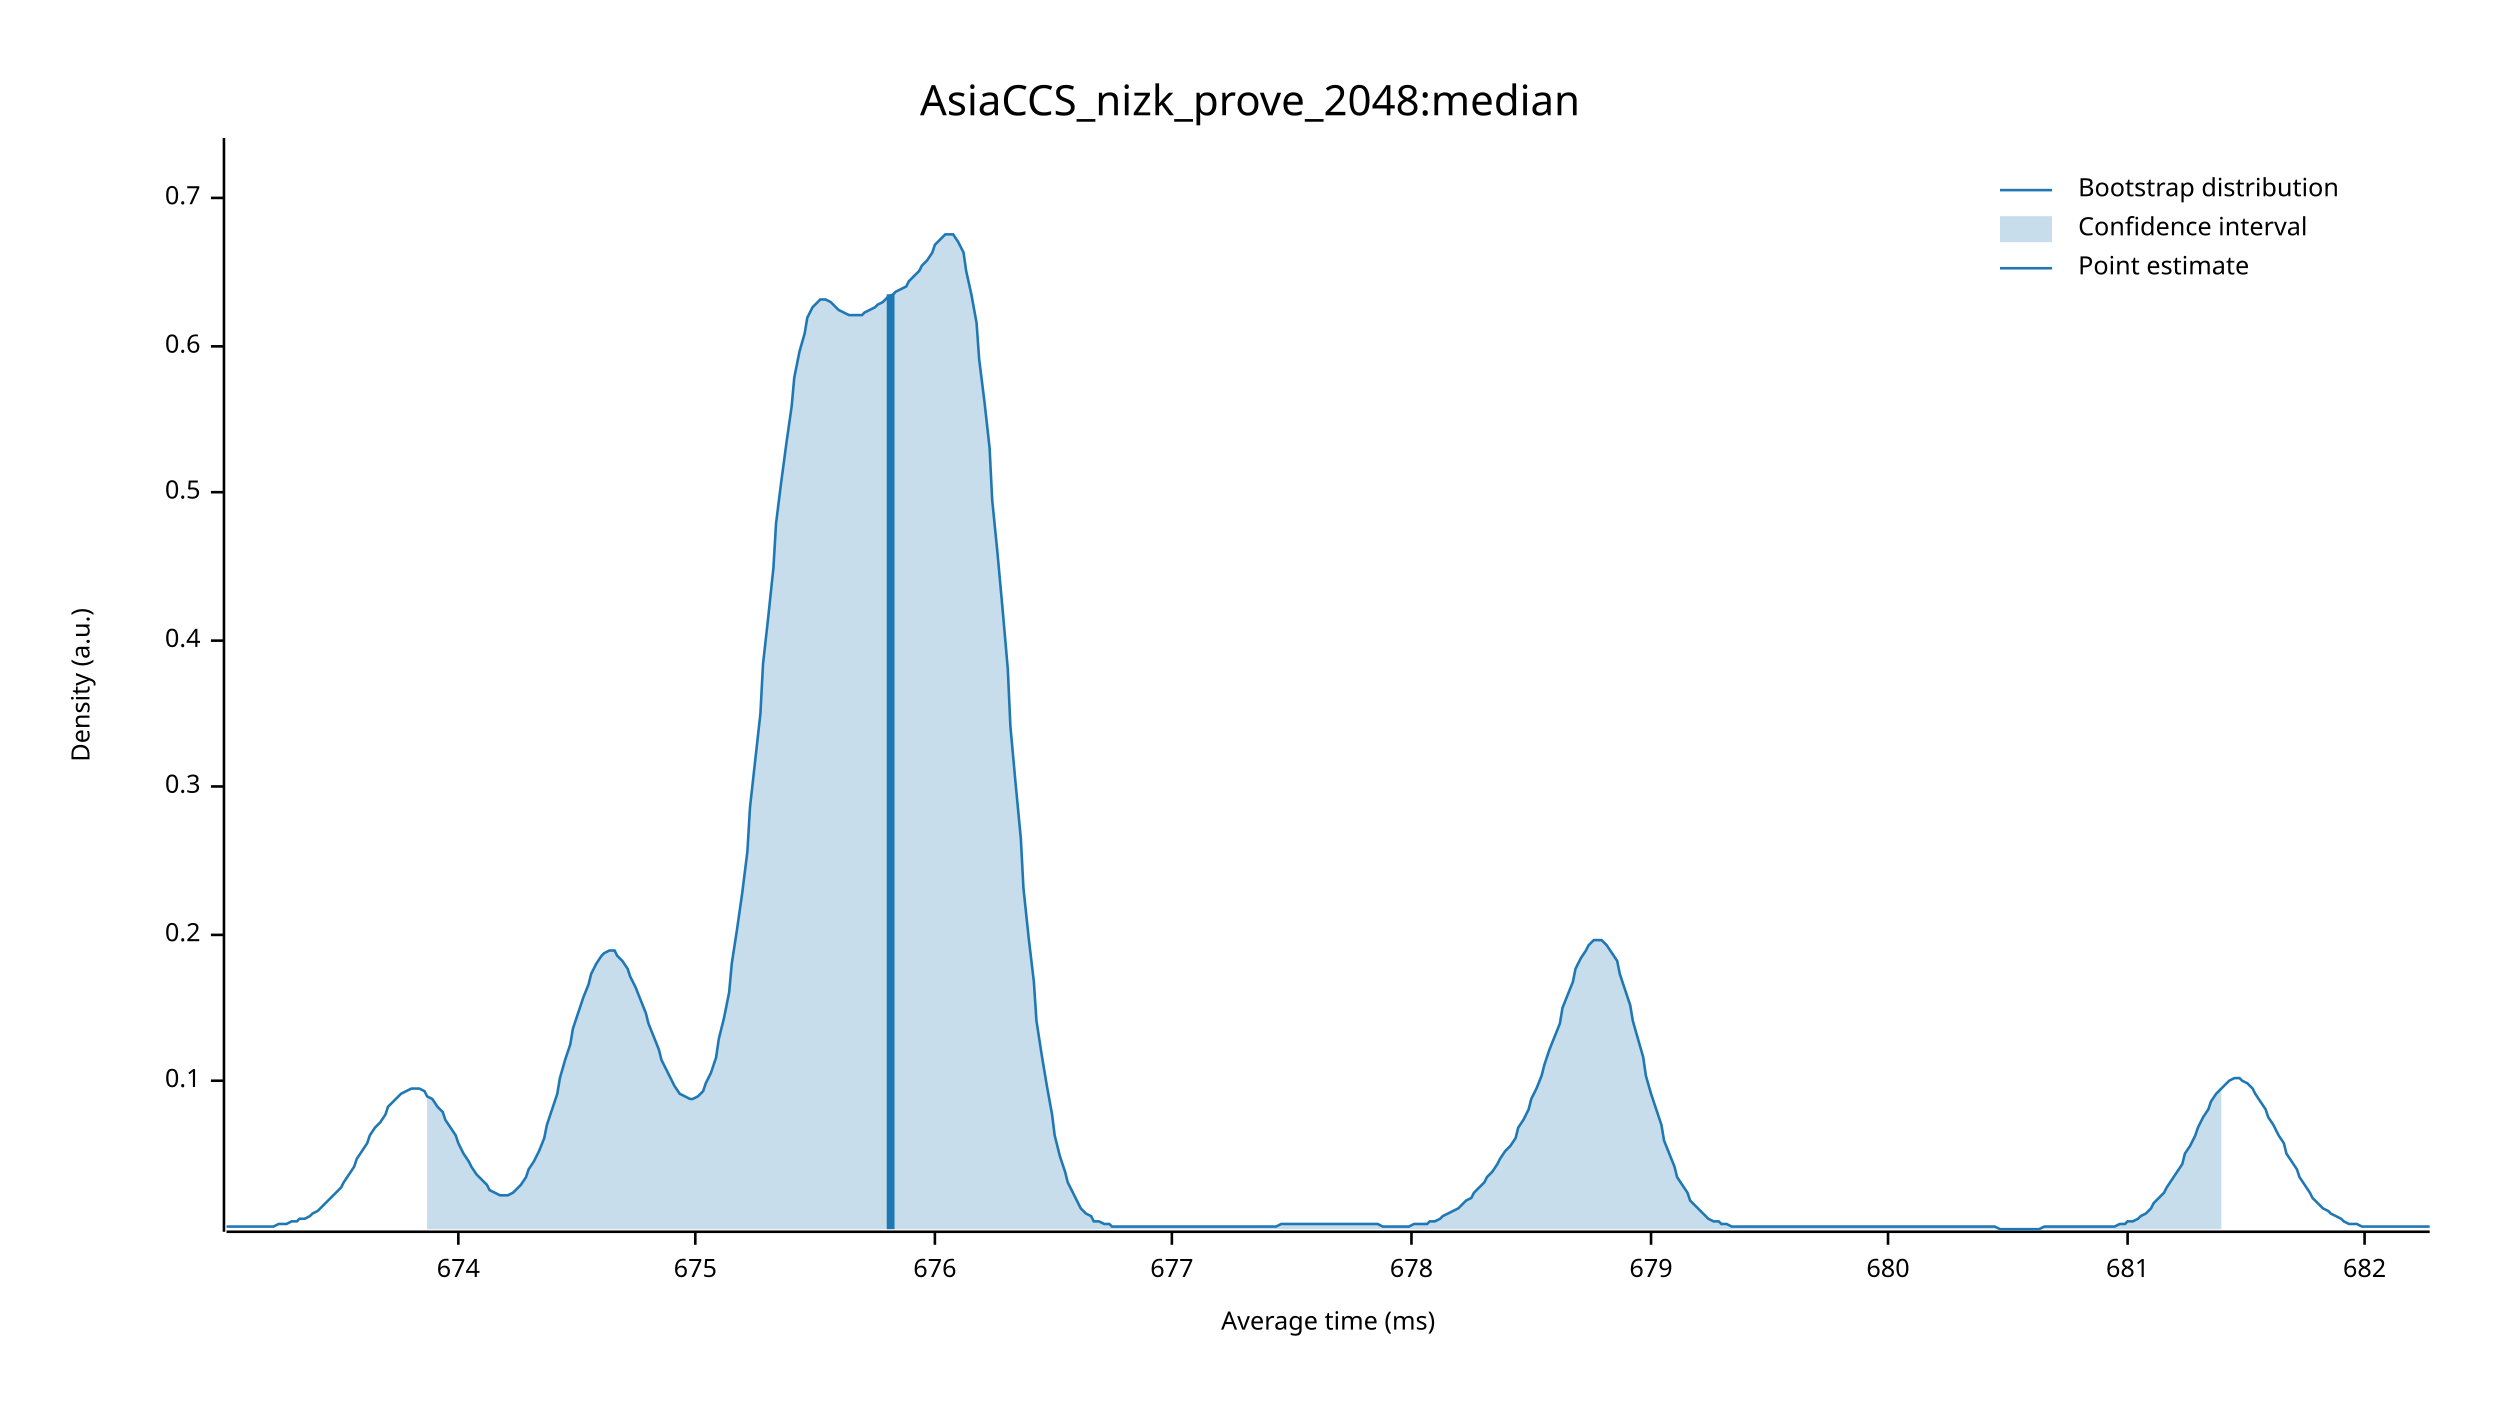
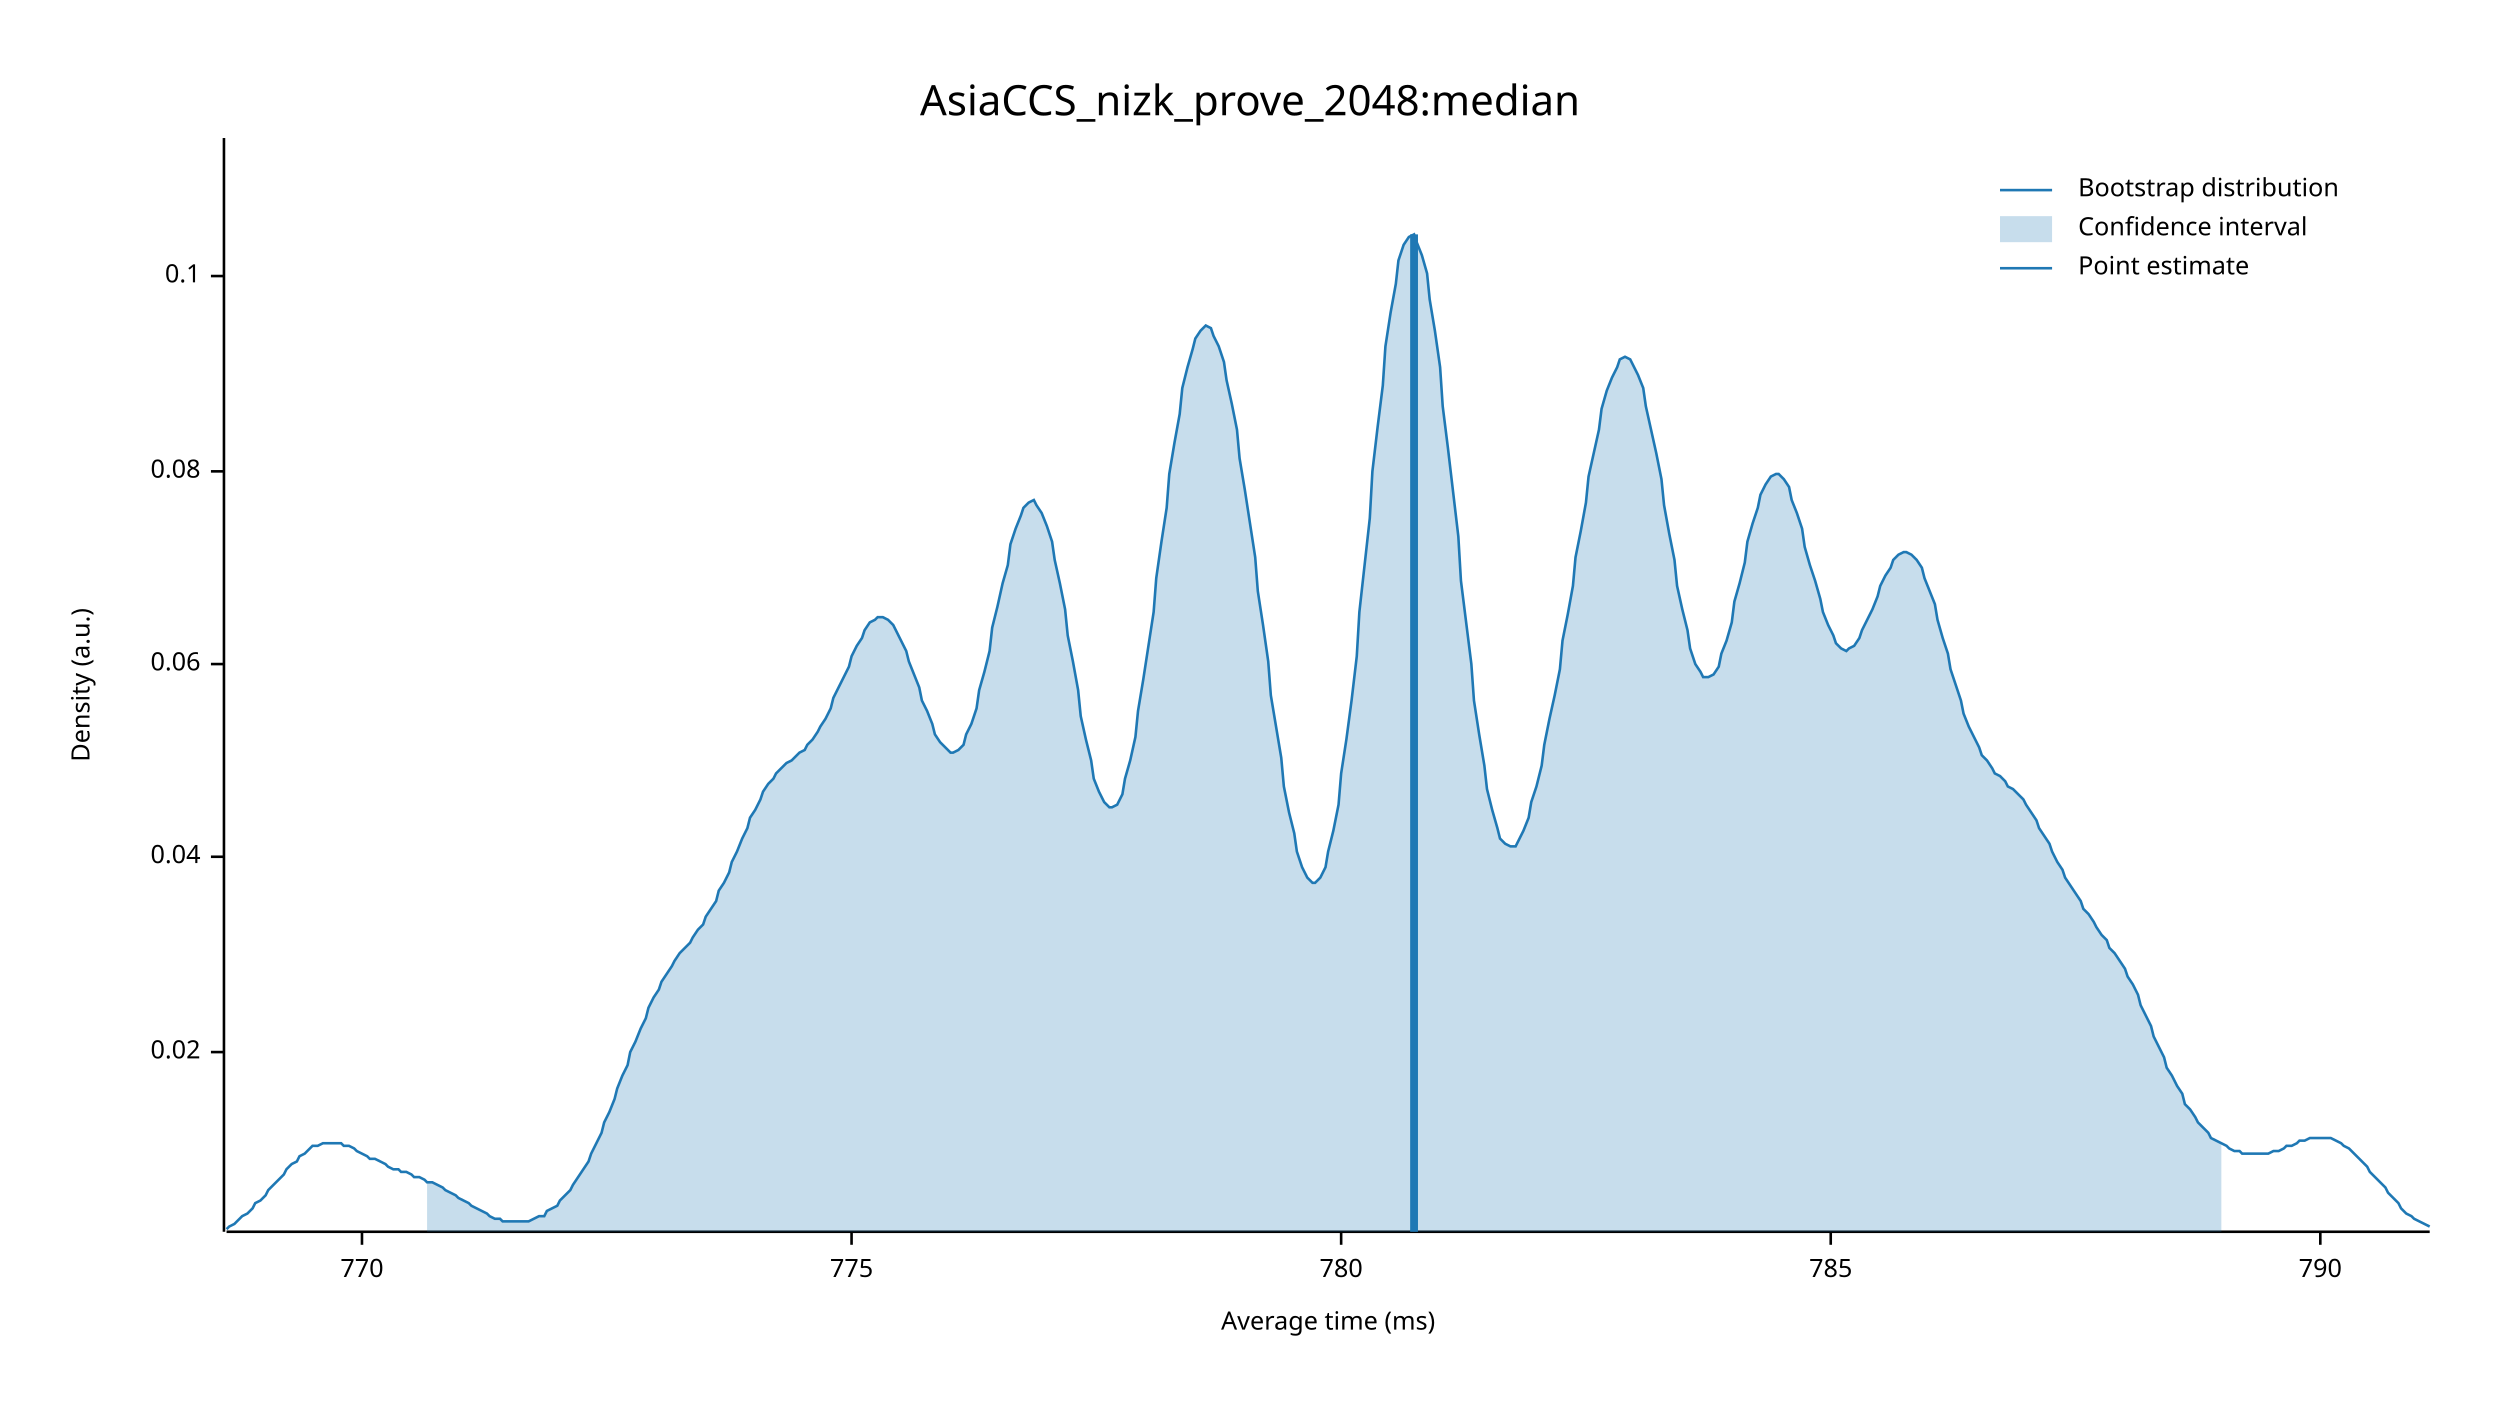
<svg xmlns="http://www.w3.org/2000/svg" width="960" height="540" viewBox="0 0 960 540">
  <text x="480" y="32" dy="0.76em" text-anchor="middle" font-family="sans-serif" font-size="16.129" opacity="1" fill="#000000">
AsiaCCS_nizk_prove_2048:median
</text>
  <text x="27" y="263" dy="0.76em" text-anchor="middle" font-family="sans-serif" font-size="9.677" opacity="1" fill="#000000" transform="rotate(270, 27, 263)">
Density (a.u.)
</text>
  <text x="510" y="513" dy="-0.5ex" text-anchor="middle" font-family="sans-serif" font-size="9.677" opacity="1" fill="#000000">
Average time (ms)
</text>
  <polyline fill="none" opacity="1" stroke="#000000" stroke-width="1" points="86,53 86,473 " />
-   <text x="77" y="415" dy="0.5ex" text-anchor="end" font-family="sans-serif" font-size="9.677" opacity="1" fill="#000000">
+   <text x="77" y="404" dy="0.5ex" text-anchor="end" font-family="sans-serif" font-size="9.677" opacity="1" fill="#000000">
+ 0.02
+ </text>
+   <polyline fill="none" opacity="1" stroke="#000000" stroke-width="1" points="81,404 86,404 " />
+   <text x="77" y="329" dy="0.5ex" text-anchor="end" font-family="sans-serif" font-size="9.677" opacity="1" fill="#000000">
+ 0.04
+ </text>
+   <polyline fill="none" opacity="1" stroke="#000000" stroke-width="1" points="81,329 86,329 " />
+   <text x="77" y="255" dy="0.5ex" text-anchor="end" font-family="sans-serif" font-size="9.677" opacity="1" fill="#000000">
+ 0.06
+ </text>
+   <polyline fill="none" opacity="1" stroke="#000000" stroke-width="1" points="81,255 86,255 " />
+   <text x="77" y="181" dy="0.5ex" text-anchor="end" font-family="sans-serif" font-size="9.677" opacity="1" fill="#000000">
+ 0.08
+ </text>
+   <polyline fill="none" opacity="1" stroke="#000000" stroke-width="1" points="81,181 86,181 " />
+   <text x="77" y="106" dy="0.5ex" text-anchor="end" font-family="sans-serif" font-size="9.677" opacity="1" fill="#000000">
0.1
</text>
-   <polyline fill="none" opacity="1" stroke="#000000" stroke-width="1" points="81,415 86,415 " />
-   <text x="77" y="359" dy="0.5ex" text-anchor="end" font-family="sans-serif" font-size="9.677" opacity="1" fill="#000000">
- 0.2
+   <polyline fill="none" opacity="1" stroke="#000000" stroke-width="1" points="81,106 86,106 " />
+   <polyline fill="none" opacity="1" stroke="#000000" stroke-width="1" points="87,473 933,473 " />
+   <text x="139" y="483" dy="0.76em" text-anchor="middle" font-family="sans-serif" font-size="9.677" opacity="1" fill="#000000">
+ 770
</text>
-   <polyline fill="none" opacity="1" stroke="#000000" stroke-width="1" points="81,359 86,359 " />
-   <text x="77" y="302" dy="0.5ex" text-anchor="end" font-family="sans-serif" font-size="9.677" opacity="1" fill="#000000">
- 0.3
+   <polyline fill="none" opacity="1" stroke="#000000" stroke-width="1" points="139,473 139,478 " />
+   <text x="327" y="483" dy="0.76em" text-anchor="middle" font-family="sans-serif" font-size="9.677" opacity="1" fill="#000000">
+ 775
</text>
-   <polyline fill="none" opacity="1" stroke="#000000" stroke-width="1" points="81,302 86,302 " />
-   <text x="77" y="246" dy="0.5ex" text-anchor="end" font-family="sans-serif" font-size="9.677" opacity="1" fill="#000000">
- 0.4
+   <polyline fill="none" opacity="1" stroke="#000000" stroke-width="1" points="327,473 327,478 " />
+   <text x="515" y="483" dy="0.76em" text-anchor="middle" font-family="sans-serif" font-size="9.677" opacity="1" fill="#000000">
+ 780
</text>
-   <polyline fill="none" opacity="1" stroke="#000000" stroke-width="1" points="81,246 86,246 " />
-   <text x="77" y="189" dy="0.5ex" text-anchor="end" font-family="sans-serif" font-size="9.677" opacity="1" fill="#000000">
- 0.5
+   <polyline fill="none" opacity="1" stroke="#000000" stroke-width="1" points="515,473 515,478 " />
+   <text x="703" y="483" dy="0.76em" text-anchor="middle" font-family="sans-serif" font-size="9.677" opacity="1" fill="#000000">
+ 785
</text>
-   <polyline fill="none" opacity="1" stroke="#000000" stroke-width="1" points="81,189 86,189 " />
-   <text x="77" y="133" dy="0.5ex" text-anchor="end" font-family="sans-serif" font-size="9.677" opacity="1" fill="#000000">
- 0.6
+   <polyline fill="none" opacity="1" stroke="#000000" stroke-width="1" points="703,473 703,478 " />
+   <text x="891" y="483" dy="0.76em" text-anchor="middle" font-family="sans-serif" font-size="9.677" opacity="1" fill="#000000">
+ 790
</text>
-   <polyline fill="none" opacity="1" stroke="#000000" stroke-width="1" points="81,133 86,133 " />
-   <text x="77" y="76" dy="0.5ex" text-anchor="end" font-family="sans-serif" font-size="9.677" opacity="1" fill="#000000">
- 0.7
- </text>
-   <polyline fill="none" opacity="1" stroke="#000000" stroke-width="1" points="81,76 86,76 " />
-   <polyline fill="none" opacity="1" stroke="#000000" stroke-width="1" points="87,473 933,473 " />
-   <text x="176" y="483" dy="0.76em" text-anchor="middle" font-family="sans-serif" font-size="9.677" opacity="1" fill="#000000">
- 674
- </text>
-   <polyline fill="none" opacity="1" stroke="#000000" stroke-width="1" points="176,473 176,478 " />
-   <text x="267" y="483" dy="0.76em" text-anchor="middle" font-family="sans-serif" font-size="9.677" opacity="1" fill="#000000">
- 675
- </text>
-   <polyline fill="none" opacity="1" stroke="#000000" stroke-width="1" points="267,473 267,478 " />
-   <text x="359" y="483" dy="0.76em" text-anchor="middle" font-family="sans-serif" font-size="9.677" opacity="1" fill="#000000">
- 676
- </text>
-   <polyline fill="none" opacity="1" stroke="#000000" stroke-width="1" points="359,473 359,478 " />
-   <text x="450" y="483" dy="0.76em" text-anchor="middle" font-family="sans-serif" font-size="9.677" opacity="1" fill="#000000">
- 677
- </text>
-   <polyline fill="none" opacity="1" stroke="#000000" stroke-width="1" points="450,473 450,478 " />
-   <text x="542" y="483" dy="0.76em" text-anchor="middle" font-family="sans-serif" font-size="9.677" opacity="1" fill="#000000">
- 678
- </text>
-   <polyline fill="none" opacity="1" stroke="#000000" stroke-width="1" points="542,473 542,478 " />
-   <text x="634" y="483" dy="0.76em" text-anchor="middle" font-family="sans-serif" font-size="9.677" opacity="1" fill="#000000">
- 679
- </text>
-   <polyline fill="none" opacity="1" stroke="#000000" stroke-width="1" points="634,473 634,478 " />
-   <text x="725" y="483" dy="0.76em" text-anchor="middle" font-family="sans-serif" font-size="9.677" opacity="1" fill="#000000">
- 680
- </text>
-   <polyline fill="none" opacity="1" stroke="#000000" stroke-width="1" points="725,473 725,478 " />
-   <text x="817" y="483" dy="0.76em" text-anchor="middle" font-family="sans-serif" font-size="9.677" opacity="1" fill="#000000">
- 681
- </text>
-   <polyline fill="none" opacity="1" stroke="#000000" stroke-width="1" points="817,473 817,478 " />
-   <text x="908" y="483" dy="0.76em" text-anchor="middle" font-family="sans-serif" font-size="9.677" opacity="1" fill="#000000">
- 682
- </text>
-   <polyline fill="none" opacity="1" stroke="#000000" stroke-width="1" points="908,473 908,478 " />
-   <polyline fill="none" opacity="1" stroke="#1F78B4" stroke-width="1" points="87,471 88,471 90,471 92,471 93,471 95,471 97,471 98,471 100,471 102,471 103,471 105,471 107,470 109,470 110,470 112,469 114,469 115,468 117,468 119,467 120,466 122,465 124,463 125,462 127,460 129,458 131,456 132,454 134,451 136,448 137,445 139,442 141,439 142,436 144,433 146,431 148,428 149,425 151,423 153,421 154,420 156,419 158,418 159,418 161,418 163,419 164,421 166,422 168,425 170,427 171,430 173,433 175,436 176,439 178,443 180,446 181,448 183,451 185,453 187,455 188,457 190,458 192,459 193,459 195,459 197,458 198,457 200,455 202,452 203,449 205,446 207,442 209,437 210,432 212,426 214,420 215,414 217,407 219,401 220,395 222,389 224,383 226,378 227,374 229,370 231,367 232,366 234,365 236,365 237,367 239,369 241,372 242,375 244,379 246,384 248,389 249,393 251,398 253,403 254,407 256,411 258,415 259,417 261,420 263,421 265,422 266,422 268,421 270,419 271,416 273,412 275,406 276,399 278,391 280,381 281,370 283,357 285,343 287,327 288,310 290,292 292,274 293,255 295,237 297,218 298,201 300,185 302,170 304,156 305,145 307,135 309,128 310,122 312,118 314,116 315,115 317,115 319,116 320,117 322,119 324,120 326,121 327,121 329,121 331,121 332,120 334,119 336,118 337,117 339,116 341,114 343,113 344,112 346,111 348,110 349,108 351,106 353,104 354,102 356,100 358,97 359,94 361,92 363,90 365,90 366,90 368,93 370,97 371,104 373,113 375,124 376,138 378,154 380,172 381,192 383,212 385,234 387,257 388,279 390,301 392,322 393,341 395,360 397,377 398,392 400,405 402,417 404,428 405,436 407,444 409,450 410,454 412,458 414,462 415,464 417,466 419,467 420,469 422,469 424,470 426,470 427,471 429,471 431,471 432,471 434,471 436,471 437,471 439,471 441,471 443,471 444,471 446,471 448,471 449,471 451,471 453,471 454,471 456,471 458,471 459,471 461,471 463,471 465,471 466,471 468,471 470,471 471,471 473,471 475,471 476,471 478,471 480,471 482,471 483,471 485,471 487,471 488,471 490,471 492,470 493,470 495,470 497,470 498,470 500,470 502,470 504,470 505,470 507,470 509,470 510,470 512,470 514,470 515,470 517,470 519,470 521,470 522,470 524,470 526,470 527,470 529,470 531,471 532,471 534,471 536,471 537,471 539,471 541,471 543,470 544,470 546,470 548,470 549,469 551,469 553,468 554,467 556,466 558,465 560,464 561,463 563,461 565,460 566,458 568,456 570,454 571,452 573,450 575,447 576,445 578,442 580,440 582,437 583,433 585,430 587,426 588,422 590,418 592,413 593,409 595,403 597,398 599,393 600,387 602,382 604,377 605,372 607,368 609,365 610,363 612,361 614,361 615,361 617,363 619,366 621,369 622,374 624,380 626,386 627,392 629,399 631,406 632,413 634,420 636,426 638,432 639,438 641,443 643,448 644,452 646,455 648,458 649,461 651,463 653,465 654,466 656,468 658,469 660,469 661,470 663,470 665,471 666,471 668,471 670,471 671,471 673,471 675,471 676,471 678,471 680,471 682,471 683,471 685,471 687,471 688,471 690,471 692,471 693,471 695,471 697,471 699,471 700,471 702,471 704,471 705,471 707,471 709,471 710,471 712,471 714,471 715,471 717,471 719,471 721,471 722,471 724,471 726,471 727,471 729,471 731,471 732,471 734,471 736,471 738,471 739,471 741,471 743,471 744,471 746,471 748,471 749,471 751,471 753,471 754,471 756,471 758,471 760,471 761,471 763,471 765,471 766,471 768,472 770,472 771,472 773,472 775,472 777,472 778,472 780,472 782,472 783,472 785,471 787,471 788,471 790,471 792,471 793,471 795,471 797,471 799,471 800,471 802,471 804,471 805,471 807,471 809,471 810,471 812,471 814,470 816,470 817,469 819,469 821,468 822,467 824,466 826,464 827,462 829,460 831,458 832,456 834,453 836,450 838,447 839,443 841,440 843,436 844,433 846,429 848,426 849,423 851,420 853,418 855,416 856,415 858,414 860,414 861,415 863,416 865,418 866,420 868,423 870,426 871,429 873,432 875,436 877,439 878,443 880,446 882,449 883,452 885,455 887,458 888,460 890,462 892,464 894,465 895,466 897,467 899,468 900,469 902,470 904,470 905,470 907,471 909,471 910,471 912,471 914,471 916,471 917,471 919,471 921,471 922,471 924,471 926,471 927,471 929,471 931,471 933,471 " />
-   <polygon opacity="0.25" fill="#1F78B4" points="164,421 166,422 168,425 170,427 171,430 173,433 175,436 176,439 178,443 180,446 181,448 183,451 185,453 187,455 188,457 190,458 192,459 193,459 195,459 197,458 198,457 200,455 202,452 203,449 205,446 207,442 209,437 210,432 212,426 214,420 215,414 217,407 219,401 220,395 222,389 224,383 226,378 227,374 229,370 231,367 232,366 234,365 236,365 237,367 239,369 241,372 242,375 244,379 246,384 248,389 249,393 251,398 253,403 254,407 256,411 258,415 259,417 261,420 263,421 265,422 266,422 268,421 270,419 271,416 273,412 275,406 276,399 278,391 280,381 281,370 283,357 285,343 287,327 288,310 290,292 292,274 293,255 295,237 297,218 298,201 300,185 302,170 304,156 305,145 307,135 309,128 310,122 312,118 314,116 315,115 317,115 319,116 320,117 322,119 324,120 326,121 327,121 329,121 331,121 332,120 334,119 336,118 337,117 339,116 341,114 343,113 344,112 346,111 348,110 349,108 351,106 353,104 354,102 356,100 358,97 359,94 361,92 363,90 365,90 366,90 368,93 370,97 371,104 373,113 375,124 376,138 378,154 380,172 381,192 383,212 385,234 387,257 388,279 390,301 392,322 393,341 395,360 397,377 398,392 400,405 402,417 404,428 405,436 407,444 409,450 410,454 412,458 414,462 415,464 417,466 419,467 420,469 422,469 424,470 426,470 427,471 429,471 431,471 432,471 434,471 436,471 437,471 439,471 441,471 443,471 444,471 446,471 448,471 449,471 451,471 453,471 454,471 456,471 458,471 459,471 461,471 463,471 465,471 466,471 468,471 470,471 471,471 473,471 475,471 476,471 478,471 480,471 482,471 483,471 485,471 487,471 488,471 490,471 492,470 493,470 495,470 497,470 498,470 500,470 502,470 504,470 505,470 507,470 509,470 510,470 512,470 514,470 515,470 517,470 519,470 521,470 522,470 524,470 526,470 527,470 529,470 531,471 532,471 534,471 536,471 537,471 539,471 541,471 543,470 544,470 546,470 548,470 549,469 551,469 553,468 554,467 556,466 558,465 560,464 561,463 563,461 565,460 566,458 568,456 570,454 571,452 573,450 575,447 576,445 578,442 580,440 582,437 583,433 585,430 587,426 588,422 590,418 592,413 593,409 595,403 597,398 599,393 600,387 602,382 604,377 605,372 607,368 609,365 610,363 612,361 614,361 615,361 617,363 619,366 621,369 622,374 624,380 626,386 627,392 629,399 631,406 632,413 634,420 636,426 638,432 639,438 641,443 643,448 644,452 646,455 648,458 649,461 651,463 653,465 654,466 656,468 658,469 660,469 661,470 663,470 665,471 666,471 668,471 670,471 671,471 673,471 675,471 676,471 678,471 680,471 682,471 683,471 685,471 687,471 688,471 690,471 692,471 693,471 695,471 697,471 699,471 700,471 702,471 704,471 705,471 707,471 709,471 710,471 712,471 714,471 715,471 717,471 719,471 721,471 722,471 724,471 726,471 727,471 729,471 731,471 732,471 734,471 736,471 738,471 739,471 741,471 743,471 744,471 746,471 748,471 749,471 751,471 753,471 754,471 756,471 758,471 760,471 761,471 763,471 765,471 766,471 768,472 770,472 771,472 773,472 775,472 777,472 778,472 780,472 782,472 783,472 785,471 787,471 788,471 790,471 792,471 793,471 795,471 797,471 799,471 800,471 802,471 804,471 805,471 807,471 809,471 810,471 812,471 814,470 816,470 817,469 819,469 821,468 822,467 824,466 826,464 827,462 829,460 831,458 832,456 834,453 836,450 838,447 839,443 841,440 843,436 844,433 846,429 848,426 849,423 851,420 853,418 853,472 164,472 " />
-   <polyline fill="none" opacity="1" stroke="#1F78B4" stroke-width="3" points="342,472 342,113 " />
+   <polyline fill="none" opacity="1" stroke="#000000" stroke-width="1" points="891,473 891,478 " />
+   <polyline fill="none" opacity="1" stroke="#1F78B4" stroke-width="1" points="87,472 88,471 90,470 92,468 93,467 95,466 97,464 98,462 100,461 102,459 103,457 105,455 107,453 109,451 110,449 112,447 114,446 115,444 117,443 119,441 120,440 122,440 124,439 125,439 127,439 129,439 131,439 132,440 134,440 136,441 137,442 139,443 141,444 142,445 144,445 146,446 148,447 149,448 151,449 153,449 154,450 156,450 158,451 159,452 161,452 163,453 164,454 166,454 168,455 170,456 171,457 173,458 175,459 176,460 178,461 180,462 181,463 183,464 185,465 187,466 188,467 190,468 192,468 193,469 195,469 197,469 198,469 200,469 202,469 203,469 205,468 207,467 209,467 210,465 212,464 214,463 215,461 217,459 219,457 220,455 222,452 224,449 226,446 227,443 229,439 231,435 232,431 234,427 236,422 237,418 239,413 241,409 242,404 244,400 246,395 248,391 249,387 251,383 253,380 254,377 256,374 258,371 259,369 261,366 263,364 265,362 266,360 268,357 270,355 271,352 273,349 275,346 276,342 278,339 280,335 281,331 283,327 285,322 287,318 288,314 290,311 292,307 293,304 295,301 297,299 298,297 300,295 302,293 304,292 305,291 307,289 309,288 310,286 312,284 314,281 315,279 317,276 319,272 320,268 322,264 324,260 326,256 327,252 329,248 331,245 332,242 334,239 336,238 337,237 339,237 341,238 343,240 344,242 346,246 348,250 349,254 351,259 353,264 354,269 356,273 358,278 359,282 361,285 363,287 365,289 366,289 368,288 370,286 371,282 373,278 375,272 376,265 378,258 380,250 381,241 383,233 385,224 387,217 388,209 390,203 392,198 393,195 395,193 397,192 398,194 400,197 402,202 404,208 405,215 407,224 409,234 410,244 412,254 414,265 415,275 417,284 419,292 420,299 422,304 424,308 426,310 427,310 429,309 431,305 432,299 434,292 436,283 437,273 439,261 441,248 443,235 444,222 446,208 448,195 449,182 451,170 453,159 454,149 456,141 458,134 459,130 461,127 463,125 465,126 466,129 468,133 470,139 471,146 473,155 475,165 476,176 478,188 480,201 482,214 483,227 485,240 487,254 488,267 490,279 492,291 493,302 495,312 497,320 498,327 500,333 502,337 504,339 505,339 507,337 509,333 510,327 512,319 514,309 515,297 517,284 519,269 521,252 522,235 524,217 526,199 527,181 529,164 531,148 532,133 534,120 536,109 537,100 539,94 541,91 543,90 544,93 546,98 548,105 549,115 551,127 553,141 554,156 556,172 558,189 560,206 561,223 563,239 565,255 566,269 568,282 570,294 571,303 573,311 575,318 576,322 578,324 580,325 582,325 583,323 585,319 587,314 588,308 590,302 592,294 593,286 595,276 597,267 599,257 600,246 602,236 604,225 605,214 607,204 609,193 610,183 612,174 614,165 615,157 617,150 619,145 621,141 622,138 624,137 626,138 627,140 629,144 631,149 632,156 634,165 636,174 638,184 639,194 641,205 643,215 644,225 646,234 648,242 649,249 651,255 653,258 654,260 656,260 658,259 660,256 661,251 663,246 665,239 666,231 668,224 670,216 671,208 673,201 675,195 676,190 678,186 680,183 682,182 683,182 685,184 687,187 688,192 690,197 692,203 693,210 695,217 697,223 699,230 700,235 702,240 704,244 705,247 707,249 709,250 710,249 712,248 714,245 715,242 717,238 719,234 721,229 722,225 724,221 726,218 727,215 729,213 731,212 732,212 734,213 736,215 738,218 739,222 741,227 743,232 744,238 746,245 748,251 749,257 751,263 753,269 754,274 756,279 758,283 760,287 761,290 763,292 765,295 766,297 768,298 770,300 771,302 773,303 775,305 777,307 778,309 780,312 782,315 783,318 785,321 787,324 788,327 790,331 792,334 793,337 795,340 797,343 799,346 800,349 802,351 804,354 805,356 807,359 809,361 810,364 812,366 814,369 816,372 817,375 819,378 821,382 822,386 824,390 826,394 827,398 829,402 831,406 832,410 834,413 836,417 838,420 839,424 841,426 843,429 844,431 846,433 848,435 849,437 851,438 853,439 855,440 856,441 858,442 860,442 861,443 863,443 865,443 866,443 868,443 870,443 871,443 873,442 875,442 877,441 878,440 880,440 882,439 883,438 885,438 887,437 888,437 890,437 892,437 894,437 895,437 897,438 899,439 900,440 902,441 904,443 905,444 907,446 909,448 910,450 912,452 914,454 916,456 917,458 919,460 921,462 922,464 924,466 926,467 927,468 929,469 931,470 933,471 " />
+   <polygon opacity="0.25" fill="#1F78B4" points="164,454 166,454 168,455 170,456 171,457 173,458 175,459 176,460 178,461 180,462 181,463 183,464 185,465 187,466 188,467 190,468 192,468 193,469 195,469 197,469 198,469 200,469 202,469 203,469 205,468 207,467 209,467 210,465 212,464 214,463 215,461 217,459 219,457 220,455 222,452 224,449 226,446 227,443 229,439 231,435 232,431 234,427 236,422 237,418 239,413 241,409 242,404 244,400 246,395 248,391 249,387 251,383 253,380 254,377 256,374 258,371 259,369 261,366 263,364 265,362 266,360 268,357 270,355 271,352 273,349 275,346 276,342 278,339 280,335 281,331 283,327 285,322 287,318 288,314 290,311 292,307 293,304 295,301 297,299 298,297 300,295 302,293 304,292 305,291 307,289 309,288 310,286 312,284 314,281 315,279 317,276 319,272 320,268 322,264 324,260 326,256 327,252 329,248 331,245 332,242 334,239 336,238 337,237 339,237 341,238 343,240 344,242 346,246 348,250 349,254 351,259 353,264 354,269 356,273 358,278 359,282 361,285 363,287 365,289 366,289 368,288 370,286 371,282 373,278 375,272 376,265 378,258 380,250 381,241 383,233 385,224 387,217 388,209 390,203 392,198 393,195 395,193 397,192 398,194 400,197 402,202 404,208 405,215 407,224 409,234 410,244 412,254 414,265 415,275 417,284 419,292 420,299 422,304 424,308 426,310 427,310 429,309 431,305 432,299 434,292 436,283 437,273 439,261 441,248 443,235 444,222 446,208 448,195 449,182 451,170 453,159 454,149 456,141 458,134 459,130 461,127 463,125 465,126 466,129 468,133 470,139 471,146 473,155 475,165 476,176 478,188 480,201 482,214 483,227 485,240 487,254 488,267 490,279 492,291 493,302 495,312 497,320 498,327 500,333 502,337 504,339 505,339 507,337 509,333 510,327 512,319 514,309 515,297 517,284 519,269 521,252 522,235 524,217 526,199 527,181 529,164 531,148 532,133 534,120 536,109 537,100 539,94 541,91 543,90 544,93 546,98 548,105 549,115 551,127 553,141 554,156 556,172 558,189 560,206 561,223 563,239 565,255 566,269 568,282 570,294 571,303 573,311 575,318 576,322 578,324 580,325 582,325 583,323 585,319 587,314 588,308 590,302 592,294 593,286 595,276 597,267 599,257 600,246 602,236 604,225 605,214 607,204 609,193 610,183 612,174 614,165 615,157 617,150 619,145 621,141 622,138 624,137 626,138 627,140 629,144 631,149 632,156 634,165 636,174 638,184 639,194 641,205 643,215 644,225 646,234 648,242 649,249 651,255 653,258 654,260 656,260 658,259 660,256 661,251 663,246 665,239 666,231 668,224 670,216 671,208 673,201 675,195 676,190 678,186 680,183 682,182 683,182 685,184 687,187 688,192 690,197 692,203 693,210 695,217 697,223 699,230 700,235 702,240 704,244 705,247 707,249 709,250 710,249 712,248 714,245 715,242 717,238 719,234 721,229 722,225 724,221 726,218 727,215 729,213 731,212 732,212 734,213 736,215 738,218 739,222 741,227 743,232 744,238 746,245 748,251 749,257 751,263 753,269 754,274 756,279 758,283 760,287 761,290 763,292 765,295 766,297 768,298 770,300 771,302 773,303 775,305 777,307 778,309 780,312 782,315 783,318 785,321 787,324 788,327 790,331 792,334 793,337 795,340 797,343 799,346 800,349 802,351 804,354 805,356 807,359 809,361 810,364 812,366 814,369 816,372 817,375 819,378 821,382 822,386 824,390 826,394 827,398 829,402 831,406 832,410 834,413 836,417 838,420 839,424 841,426 843,429 844,431 846,433 848,435 849,437 851,438 853,439 853,473 164,473 " />
+   <polyline fill="none" opacity="1" stroke="#1F78B4" stroke-width="3" points="543,473 543,90 " />
  <text x="798" y="68" dy="0.76em" text-anchor="start" font-family="sans-serif" font-size="9.677" opacity="1" fill="#000000">
Bootstrap distribution
</text>
  <text x="798" y="83" dy="0.76em" text-anchor="start" font-family="sans-serif" font-size="9.677" opacity="1" fill="#000000">
Confidence interval
</text>
  <text x="798" y="98" dy="0.76em" text-anchor="start" font-family="sans-serif" font-size="9.677" opacity="1" fill="#000000">
Point estimate
</text>
  <polyline fill="none" opacity="1" stroke="#1F78B4" stroke-width="1" points="768,73 788,73 " />
  <rect x="768" y="83" width="20" height="10" opacity="0.25" fill="#1F78B4" stroke="none" />
  <polyline fill="none" opacity="1" stroke="#1F78B4" stroke-width="1" points="768,103 788,103 " />
</svg>
